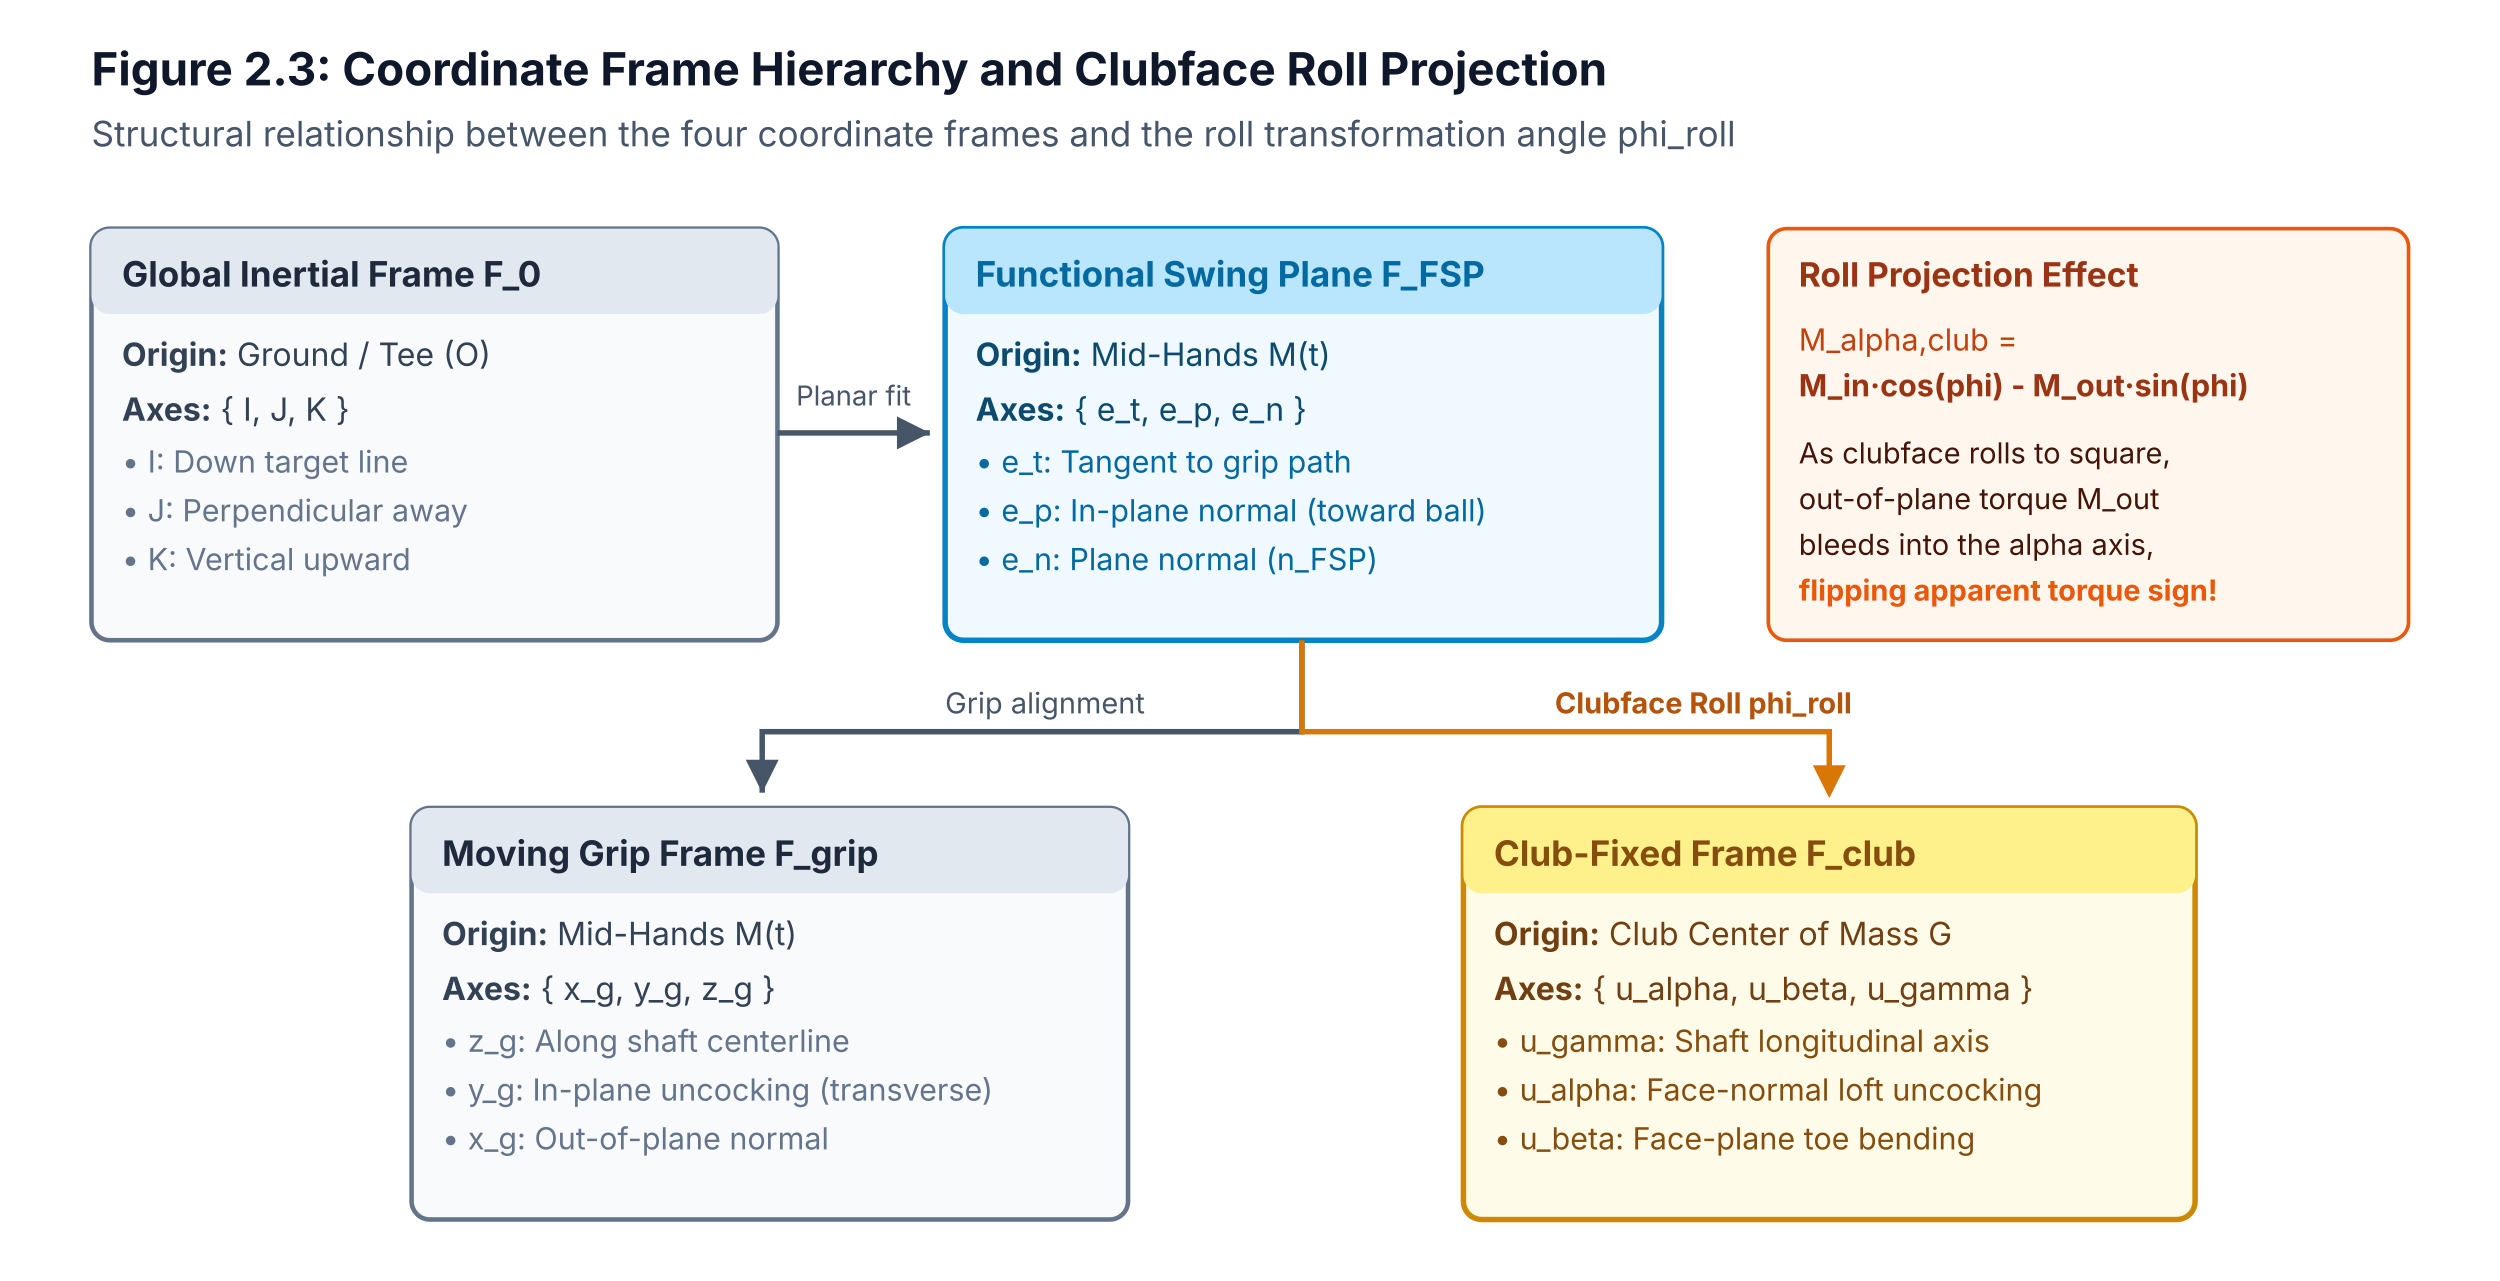
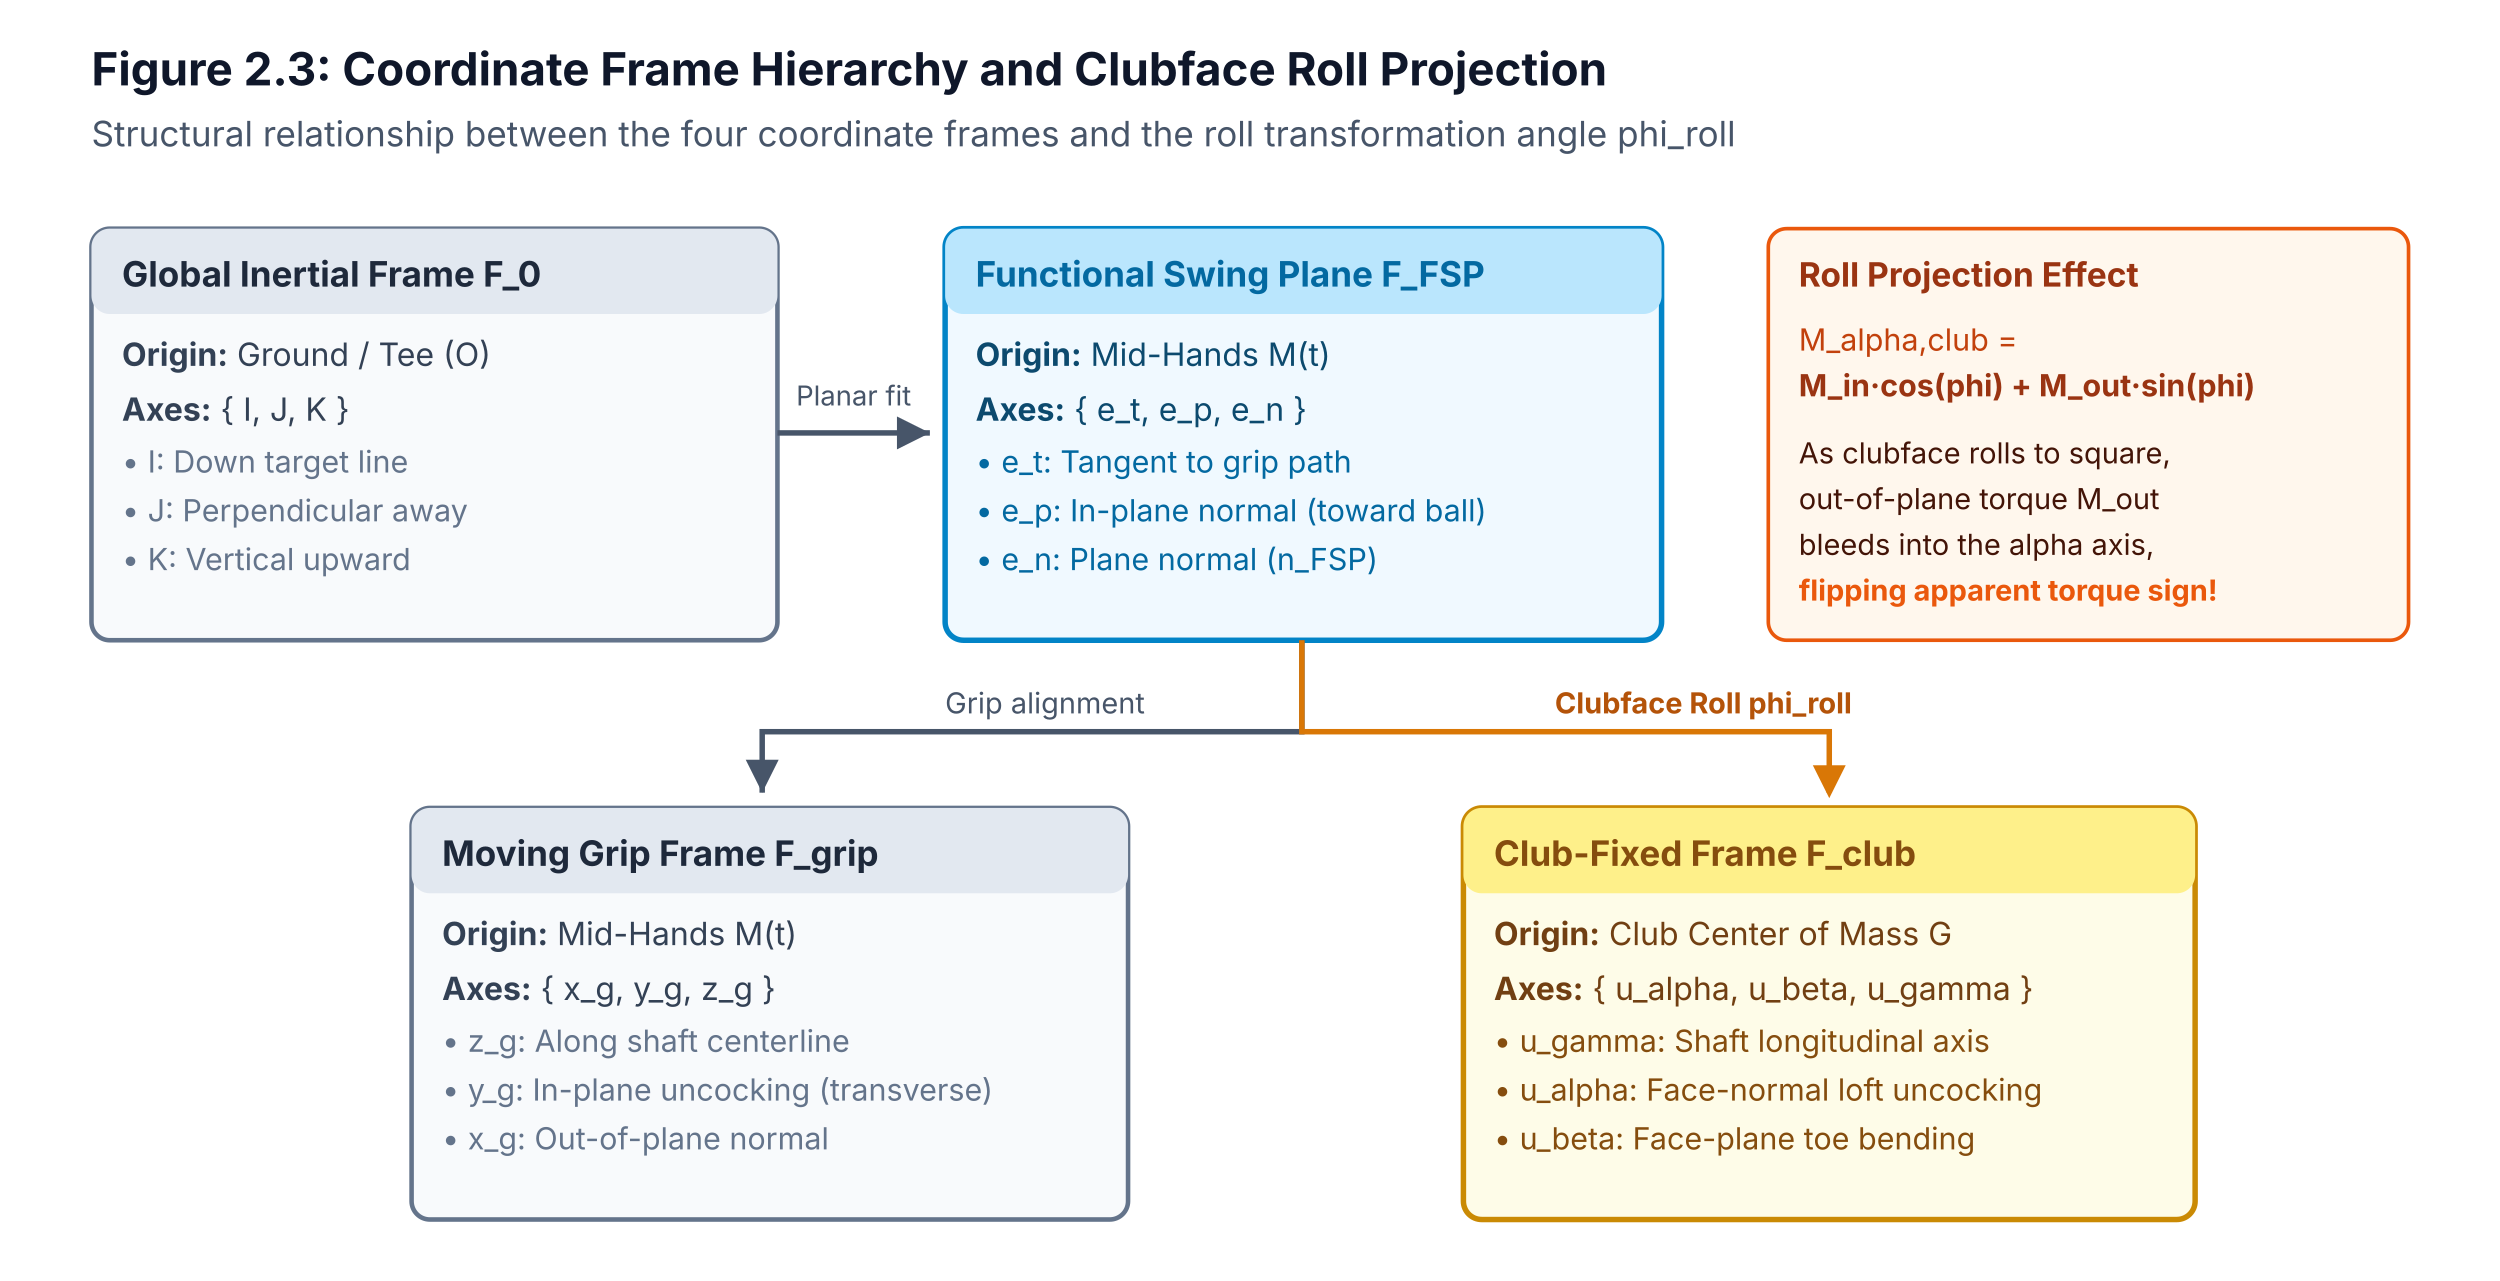
<svg xmlns="http://www.w3.org/2000/svg" width="820" height="420" viewBox="0 0 820 420" role="img">
  <defs>
    <marker id="arrow-conn" markerWidth="8" markerHeight="8" refX="6" refY="3" orient="auto">
      <path d="M0,0 L6,3 L0,6 Z" fill="#475569" />
    </marker>
    <marker id="arrow-roll" markerWidth="7" markerHeight="7" refX="5" refY="3" orient="auto">
      <path d="M0,0 L6,3 L0,6 Z" fill="#d97706" />
    </marker>
  </defs>
  <text x="30" y="28" font-family="system-ui, -apple-system, sans-serif" font-size="15" font-weight="bold" fill="#0f172a">
    Figure 2.3: Coordinate Frame Hierarchy and Clubface Roll Projection
  </text>
  <text x="30" y="48" font-family="system-ui, -apple-system, sans-serif" font-size="11.5" fill="#475569">
    Structural relationship between the four coordinate frames and the roll transformation angle phi_roll
  </text>
  <rect x="30" y="75" width="225" height="135" rx="6" fill="#f8fafc" stroke="#64748b" stroke-width="1.5" />
  <rect x="30" y="75" width="225" height="28" rx="6" fill="#e2e8f0" />
  <text x="40" y="94" font-family="system-ui, -apple-system, sans-serif" font-size="11.5" font-weight="bold" fill="#1e293b">Global Inertial Frame F_0</text>
  <text x="40" y="120" font-family="system-ui, -apple-system, sans-serif" font-size="10.5" fill="#334155">
    <tspan font-weight="bold">Origin:</tspan> Ground / Tee (O)</text>
  <text x="40" y="138" font-family="system-ui, -apple-system, sans-serif" font-size="10.5" fill="#334155">
    <tspan font-weight="bold">Axes:</tspan> { I, J, K }</text>
  <text x="40" y="155" font-family="system-ui, -apple-system, sans-serif" font-size="10" fill="#64748b">• I: Down target line</text>
  <text x="40" y="171" font-family="system-ui, -apple-system, sans-serif" font-size="10" fill="#64748b">• J: Perpendicular away</text>
  <text x="40" y="187" font-family="system-ui, -apple-system, sans-serif" font-size="10" fill="#64748b">• K: Vertical upward</text>
  <line x1="255" y1="142" x2="305" y2="142" stroke="#475569" stroke-width="1.8" marker-end="url(#arrow-conn)" />
  <text x="280" y="133" text-anchor="middle" font-family="system-ui, -apple-system, sans-serif" font-size="9" fill="#475569">Planar fit</text>
  <rect x="310" y="75" width="235" height="135" rx="6" fill="#f0f9ff" stroke="#0284c7" stroke-width="1.8" />
  <rect x="310" y="75" width="235" height="28" rx="6" fill="#bae6fd" />
  <text x="320" y="94" font-family="system-ui, -apple-system, sans-serif" font-size="11.5" font-weight="bold" fill="#0369a1">Functional Swing Plane F_FSP</text>
  <text x="320" y="120" font-family="system-ui, -apple-system, sans-serif" font-size="10.5" fill="#0c4a6e">
    <tspan font-weight="bold">Origin:</tspan> Mid-Hands M(t)</text>
  <text x="320" y="138" font-family="system-ui, -apple-system, sans-serif" font-size="10.5" fill="#0c4a6e">
    <tspan font-weight="bold">Axes:</tspan> { e_t, e_p, e_n }</text>
  <text x="320" y="155" font-family="system-ui, -apple-system, sans-serif" font-size="10" fill="#0369a1">• e_t: Tangent to grip path</text>
  <text x="320" y="171" font-family="system-ui, -apple-system, sans-serif" font-size="10" fill="#0369a1">• e_p: In-plane normal (toward ball)</text>
  <text x="320" y="187" font-family="system-ui, -apple-system, sans-serif" font-size="10" fill="#0369a1">• e_n: Plane normal (n_FSP)</text>
  <path d="M 427 210 L 427 240 L 250 240 L 250 260" fill="none" stroke="#475569" stroke-width="1.8" marker-end="url(#arrow-conn)" />
  <text x="310" y="234" font-family="system-ui, -apple-system, sans-serif" font-size="9.5" fill="#475569">Grip alignment</text>
  <path d="M 427 210 L 427 240 L 600 240 L 600 260" fill="none" stroke="#d97706" stroke-width="1.8" marker-end="url(#arrow-roll)" />
  <text x="510" y="234" font-family="system-ui, -apple-system, sans-serif" font-size="9.5" font-weight="bold" fill="#b45309">Clubface Roll phi_roll</text>
  <rect x="135" y="265" width="235" height="135" rx="6" fill="#f8fafc" stroke="#64748b" stroke-width="1.5" />
  <rect x="135" y="265" width="235" height="28" rx="6" fill="#e2e8f0" />
  <text x="145" y="284" font-family="system-ui, -apple-system, sans-serif" font-size="11.5" font-weight="bold" fill="#1e293b">Moving Grip Frame F_grip</text>
  <text x="145" y="310" font-family="system-ui, -apple-system, sans-serif" font-size="10.5" fill="#334155">
    <tspan font-weight="bold">Origin:</tspan> Mid-Hands M(t)</text>
  <text x="145" y="328" font-family="system-ui, -apple-system, sans-serif" font-size="10.5" fill="#334155">
    <tspan font-weight="bold">Axes:</tspan> { x_g, y_g, z_g }</text>
  <text x="145" y="345" font-family="system-ui, -apple-system, sans-serif" font-size="10" fill="#64748b">• z_g: Along shaft centerline</text>
  <text x="145" y="361" font-family="system-ui, -apple-system, sans-serif" font-size="10" fill="#64748b">• y_g: In-plane uncocking (transverse)</text>
  <text x="145" y="377" font-family="system-ui, -apple-system, sans-serif" font-size="10" fill="#64748b">• x_g: Out-of-plane normal</text>
  <rect x="480" y="265" width="240" height="135" rx="6" fill="#fefce8" stroke="#ca8a04" stroke-width="1.8" />
  <rect x="480" y="265" width="240" height="28" rx="6" fill="#fef08a" />
  <text x="490" y="284" font-family="system-ui, -apple-system, sans-serif" font-size="11.5" font-weight="bold" fill="#854d0e">Club-Fixed Frame F_club</text>
  <text x="490" y="310" font-family="system-ui, -apple-system, sans-serif" font-size="10.5" fill="#713f12">
    <tspan font-weight="bold">Origin:</tspan> Club Center of Mass G</text>
  <text x="490" y="328" font-family="system-ui, -apple-system, sans-serif" font-size="10.5" fill="#713f12">
    <tspan font-weight="bold">Axes:</tspan> { u_alpha, u_beta, u_gamma }</text>
  <text x="490" y="345" font-family="system-ui, -apple-system, sans-serif" font-size="10" fill="#854d0e">• u_gamma: Shaft longitudinal axis</text>
  <text x="490" y="361" font-family="system-ui, -apple-system, sans-serif" font-size="10" fill="#854d0e">• u_alpha: Face-normal loft uncocking</text>
  <text x="490" y="377" font-family="system-ui, -apple-system, sans-serif" font-size="10" fill="#854d0e">• u_beta: Face-plane toe bending</text>
  <rect x="580" y="75" width="210" height="135" rx="6" fill="#fff7ed" stroke="#ea580c" stroke-width="1.2" />
  <text x="590" y="94" font-family="system-ui, -apple-system, sans-serif" font-size="11" font-weight="bold" fill="#9a3412">Roll Projection Effect</text>
  <text x="590" y="115" font-family="system-ui, -apple-system, sans-serif" font-size="10" fill="#c2410c">M_alpha,club =</text>
-   <text x="590" y="130" font-family="system-ui, -apple-system, sans-serif" font-size="10" font-weight="bold" fill="#9a3412">M_in·cos(phi) - M_out·sin(phi)</text>
+   <text x="590" y="130" font-family="system-ui, -apple-system, sans-serif" font-size="10" font-weight="bold" fill="#9a3412">M_in·cos(phi) + M_out·sin(phi)</text>
  <text x="590" y="152" font-family="system-ui, -apple-system, sans-serif" font-size="9.5" fill="#431407">As clubface rolls to square,</text>
  <text x="590" y="167" font-family="system-ui, -apple-system, sans-serif" font-size="9.5" fill="#431407">out-of-plane torque M_out</text>
  <text x="590" y="182" font-family="system-ui, -apple-system, sans-serif" font-size="9.5" fill="#431407">bleeds into the alpha axis,</text>
  <text x="590" y="197" font-family="system-ui, -apple-system, sans-serif" font-size="9.5" font-weight="bold" fill="#ea580c">flipping apparent torque sign!</text>
</svg>
